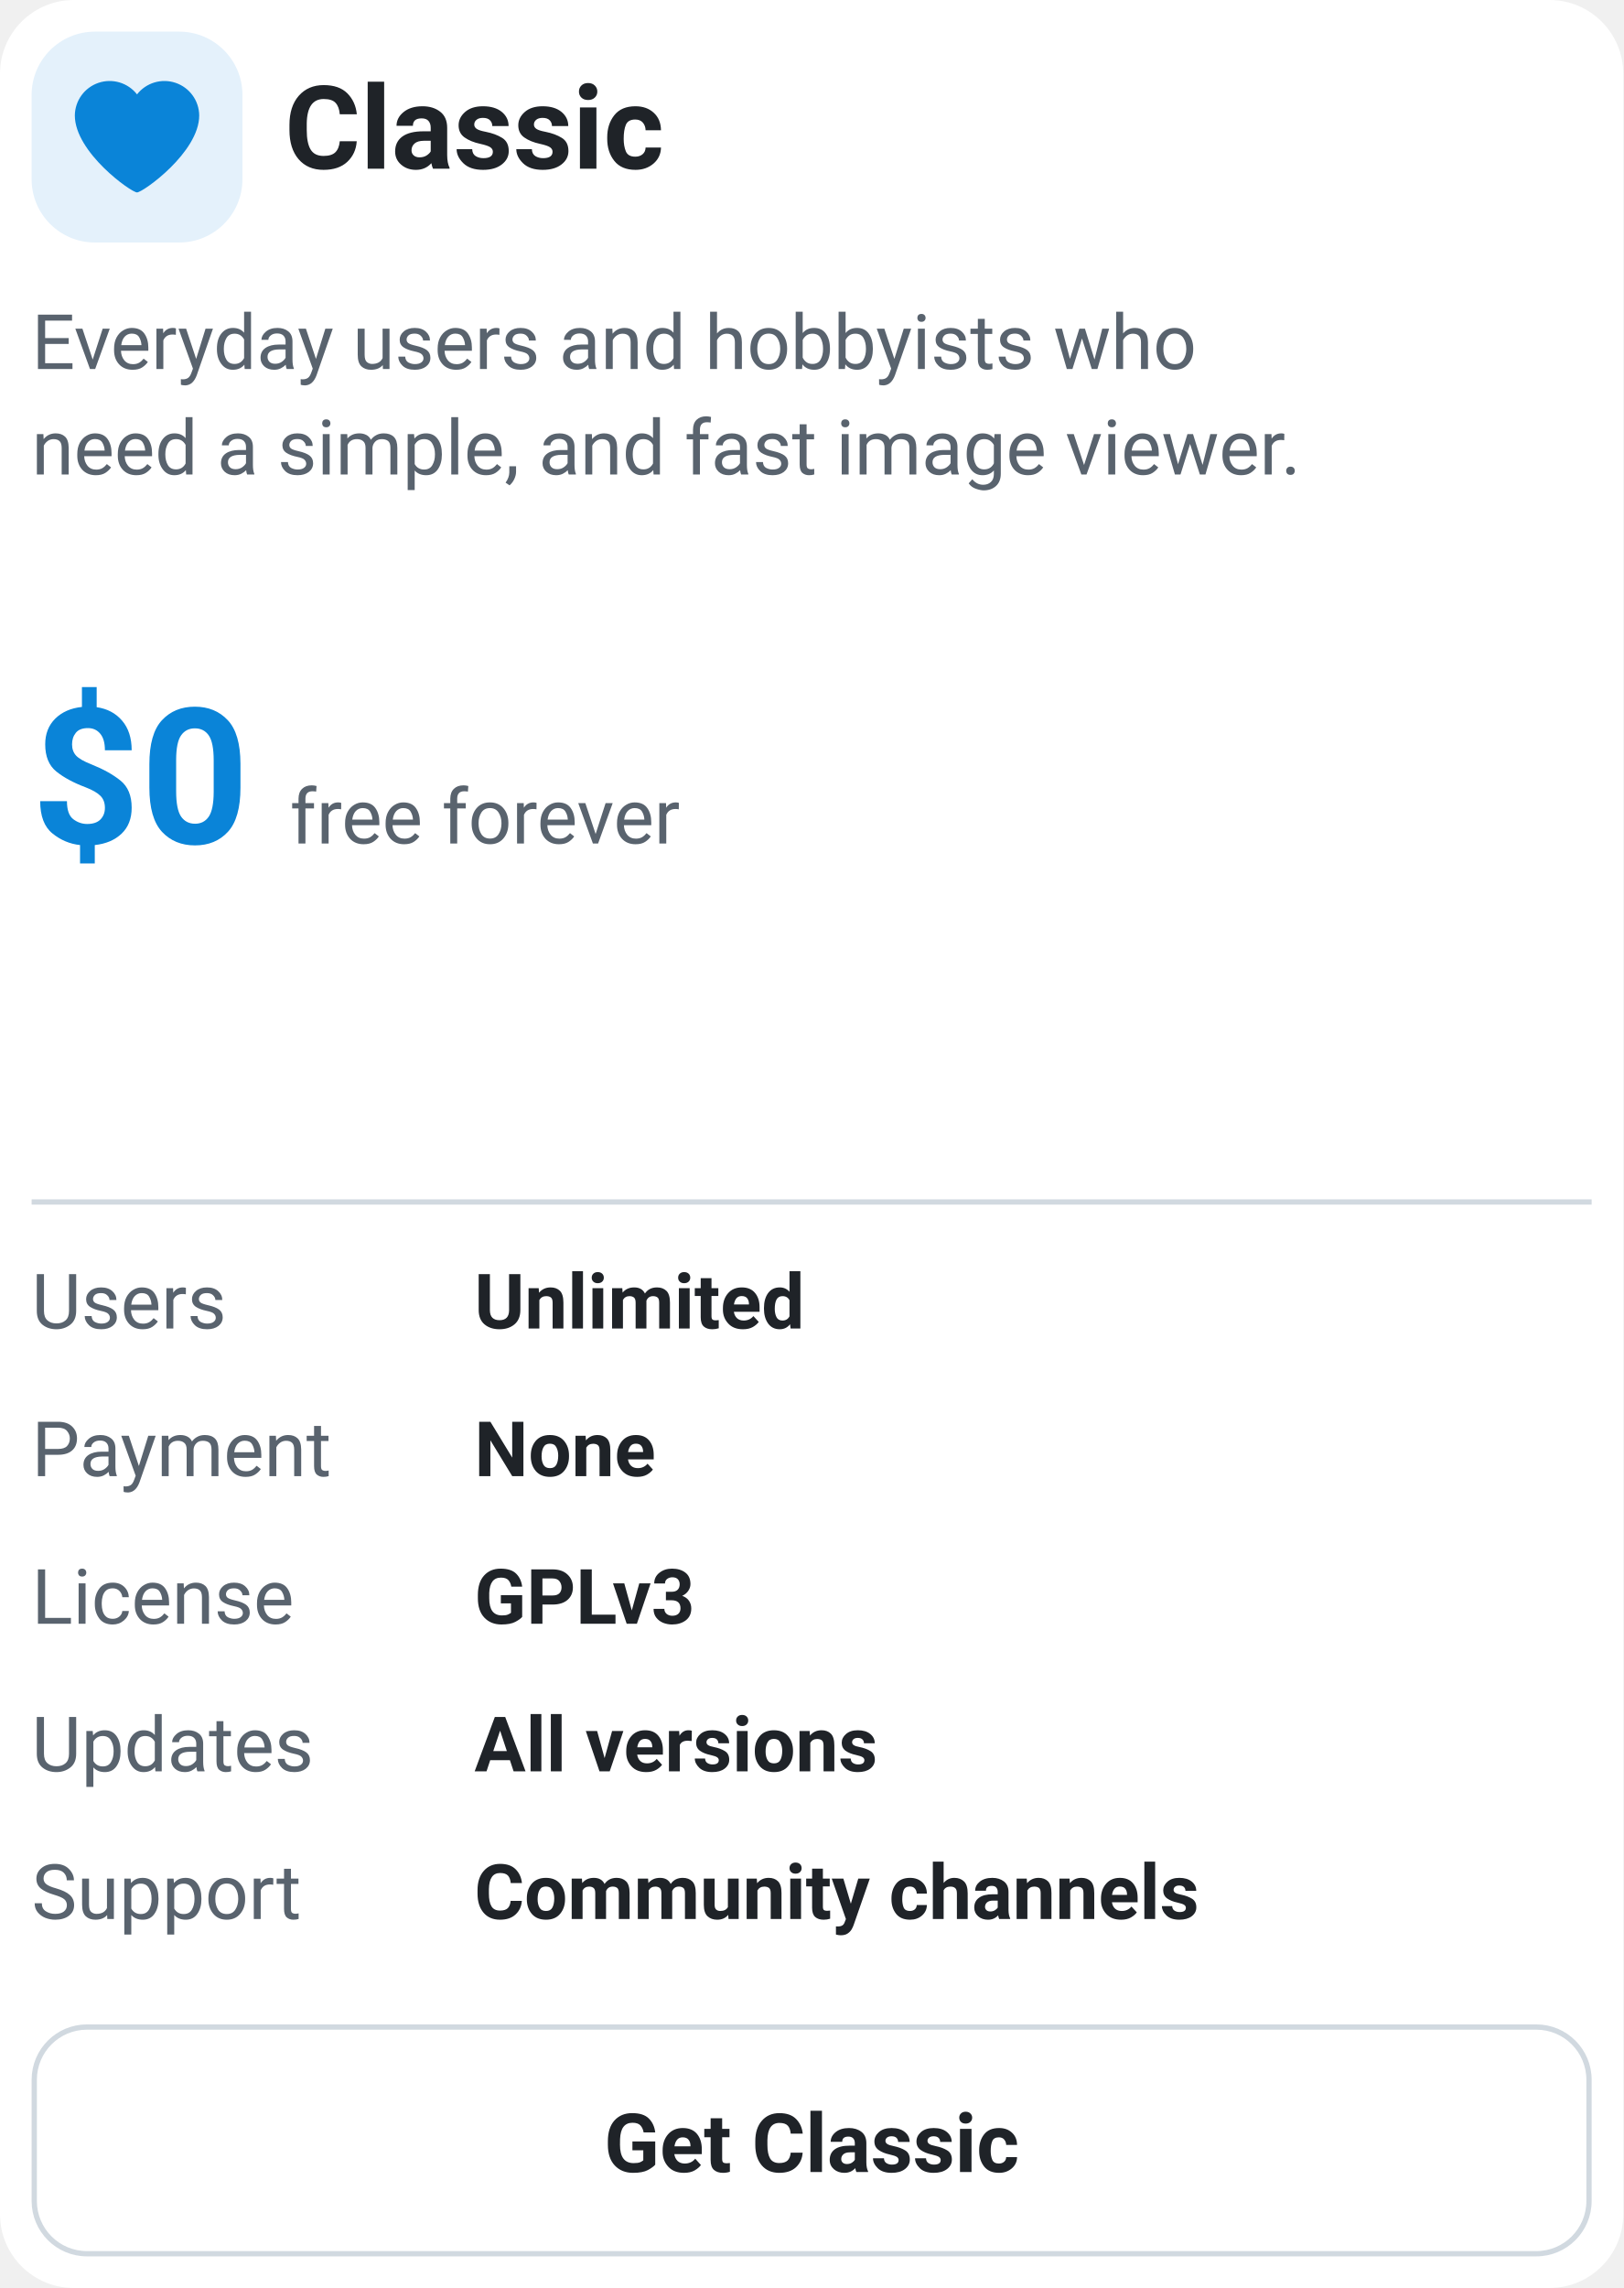
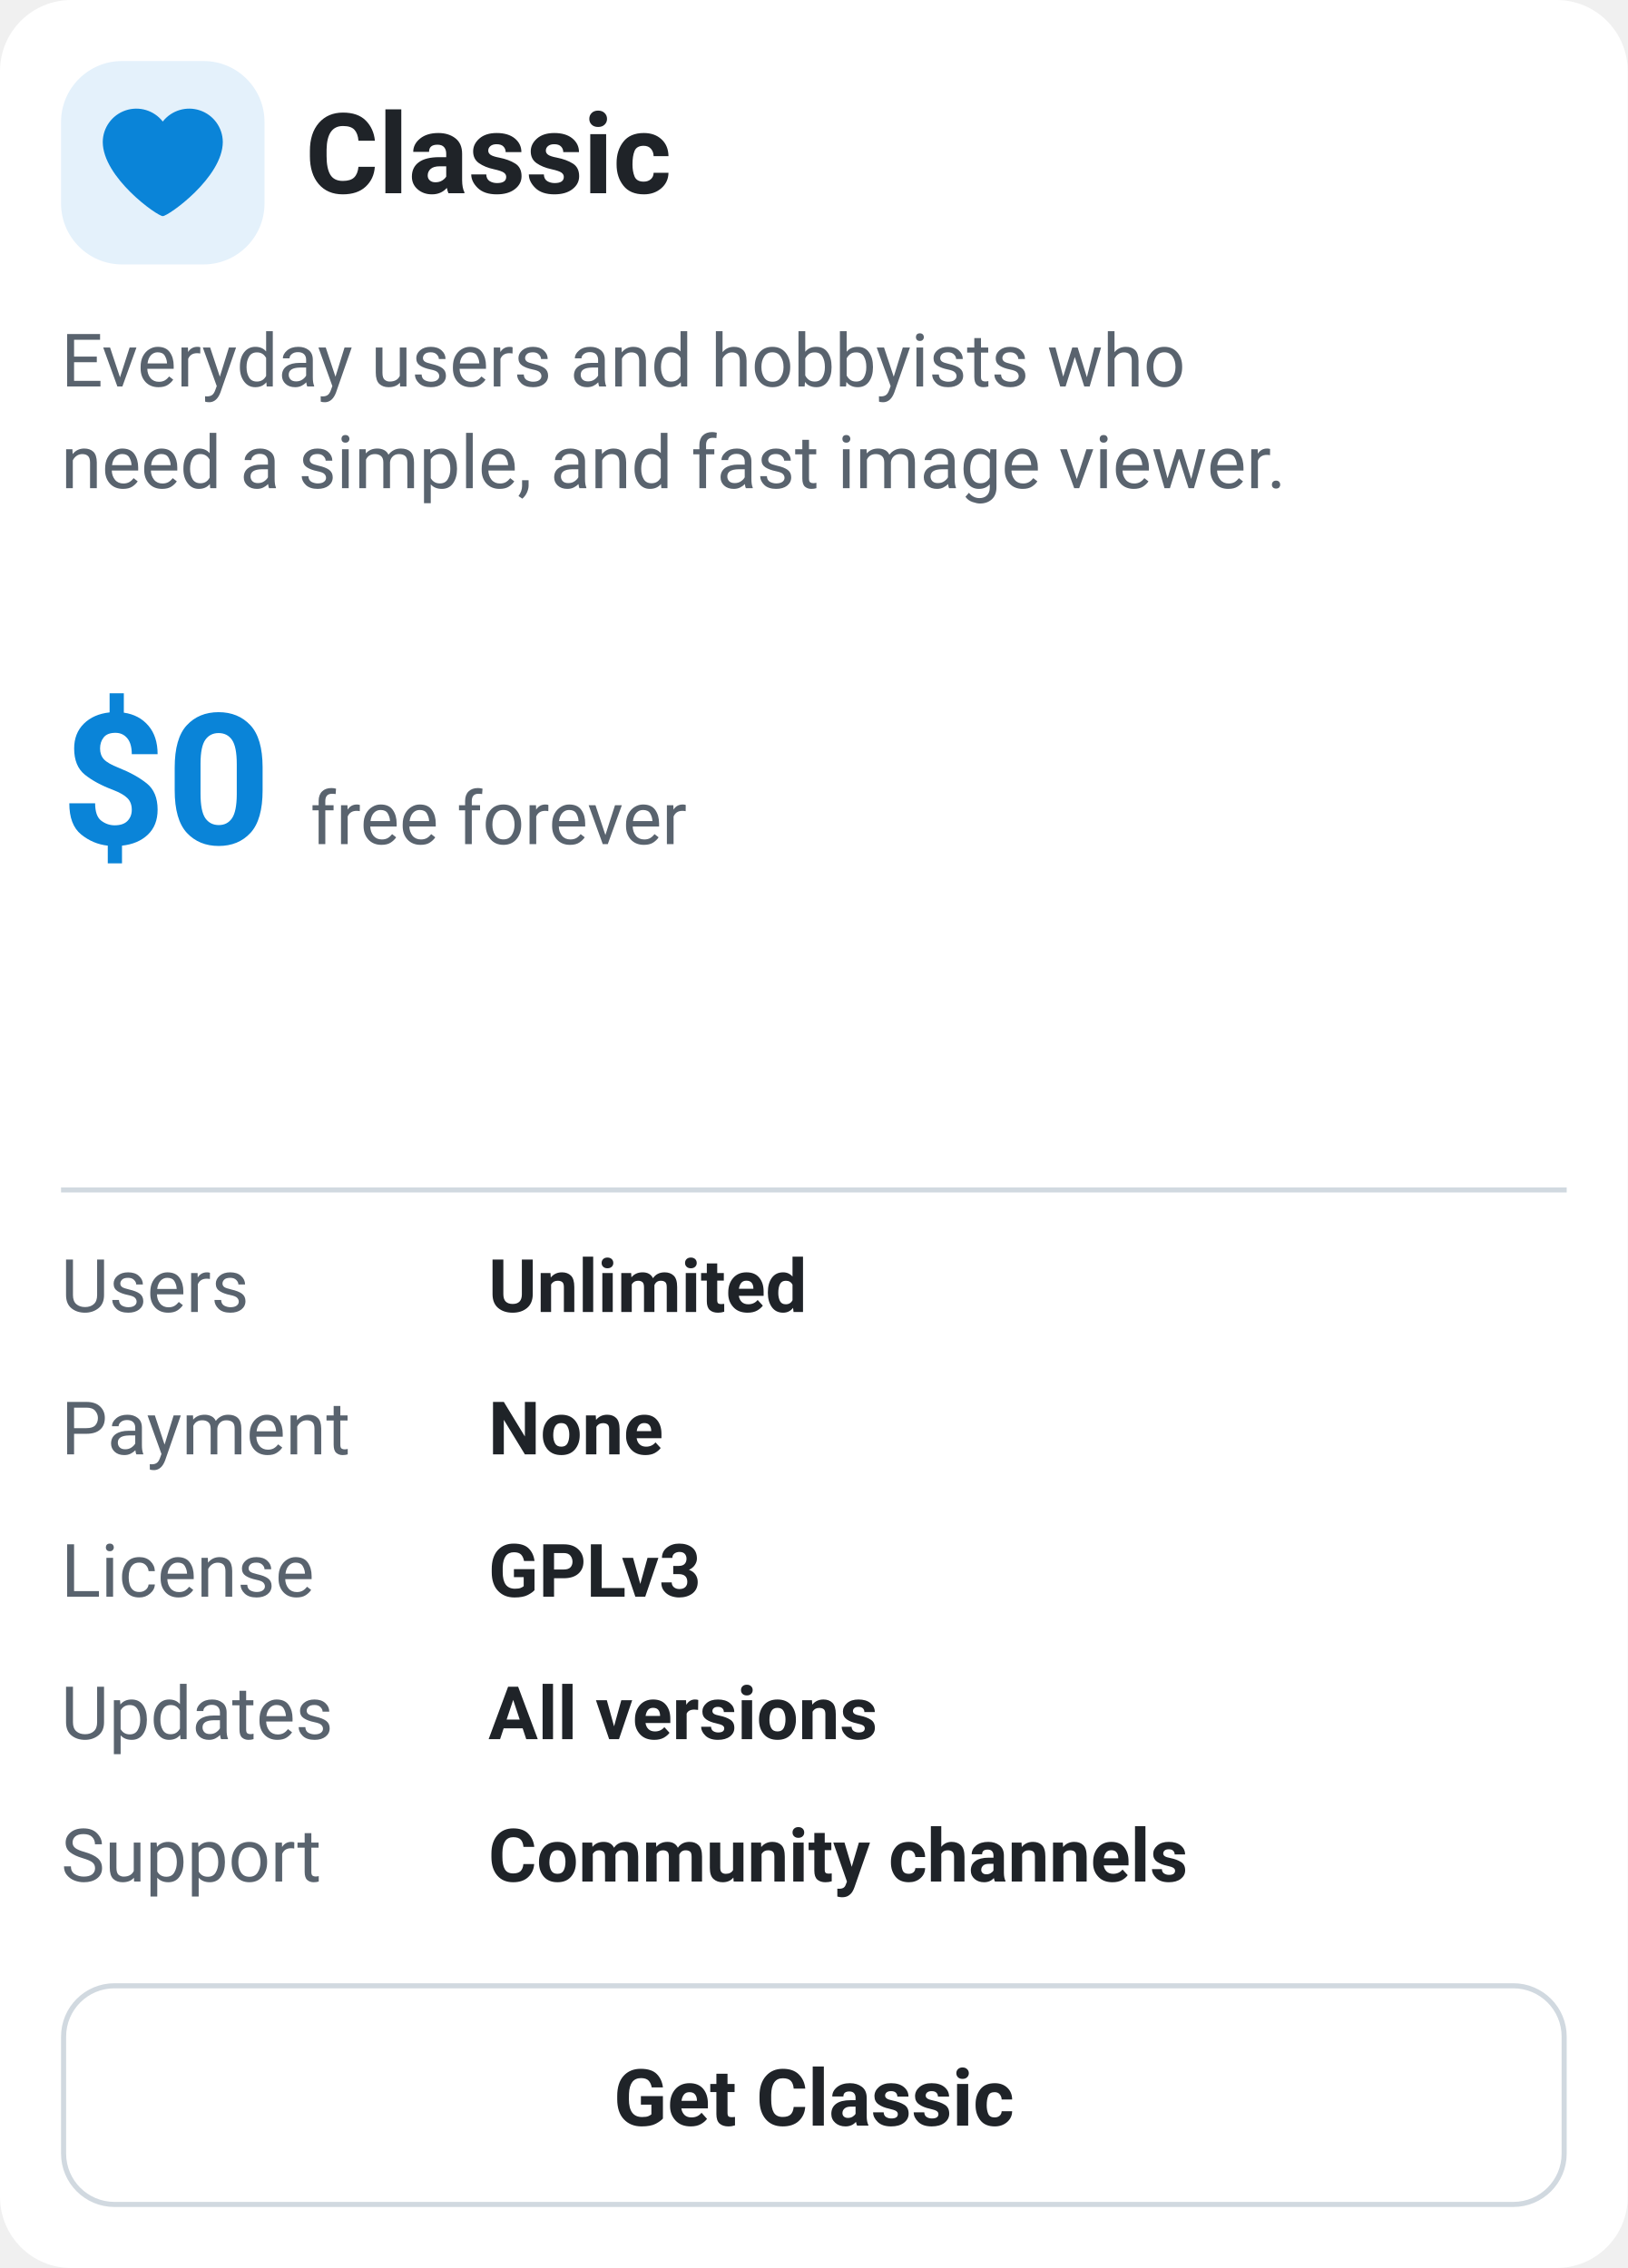
- <svg xmlns="http://www.w3.org/2000/svg" width="308" height="434" viewBox="0 0 308 434" role="img" aria-label="Classic plan">
-   <rect x="0" y="0" width="308" height="434" rx="14" fill="#ffffff" />
+ <svg xmlns="http://www.w3.org/2000/svg" width="320" height="446" viewBox="0 0 320 446" role="img" aria-label="Classic plan">
+   <rect x="0" y="0" width="320" height="446" rx="14" fill="#ffffff" />
  <g font-family="-apple-system, BlinkMacSystemFont, 'Segoe UI', Roboto, Helvetica, Arial, sans-serif">
-     <rect x="6" y="6" width="40" height="40" rx="12" fill="#e4f1fb" />
-     <g transform="translate(-18,-26)">
+     <rect x="12" y="12" width="40" height="40" rx="12" fill="#e4f1fb" />
+     <g transform="translate(-12,-20)">
      <path d="M44 62.5c-1.1 0-11.8-7.6-11.8-14.6a6.6 6.6 0 0 1 11.8-4 6.6 6.6 0 0 1 11.8 4c0 7-10.7 14.6-11.8 14.6z" fill="#0a84d8" />
    </g>
-     <text x="54" y="32" font-size="22" font-weight="700" fill="#1f2328">Classic</text>
-     <text x="6" y="70" font-size="14.5" fill="#59636e">Everyday users and hobbyists who</text>
-     <text x="6" y="90" font-size="14.5" fill="#59636e">need a simple, and fast image viewer.</text>
-     <text x="6" y="160" font-size="36" font-weight="700" fill="#0a84d8">$0</text>
-     <text x="55" y="160" font-size="14.5" fill="#59636e">free forever</text>
-     <line x1="6" y1="228" x2="302" y2="228" stroke="#d1d9e0" />
-     <text x="6" y="252" font-size="14.5" fill="#59636e">Users</text>
-     <text x="90" y="252" font-size="14.5" font-weight="600" fill="#1f2328">Unlimited</text>
-     <text x="6" y="280" font-size="14.5" fill="#59636e">Payment</text>
-     <text x="90" y="280" font-size="14.5" font-weight="600" fill="#1f2328">None</text>
-     <text x="6" y="308" font-size="14.5" fill="#59636e">License</text>
-     <text x="90" y="308" font-size="14.5" font-weight="600" fill="#1f2328">GPLv3</text>
-     <text x="6" y="336" font-size="14.5" fill="#59636e">Updates</text>
-     <text x="90" y="336" font-size="14.5" font-weight="600" fill="#1f2328">All versions</text>
-     <text x="6" y="364" font-size="14.5" fill="#59636e">Support</text>
-     <text x="90" y="364" font-size="14.5" font-weight="600" fill="#1f2328">Community channels</text>
-     <rect x="6.5" y="384.5" width="295" height="43" rx="10" fill="#ffffff" stroke="#d1d9e0" />
-     <text x="154" y="412" font-size="15.5" font-weight="600" fill="#1f2328" text-anchor="middle">Get Classic</text>
+     <text x="60" y="38" font-size="22" font-weight="700" fill="#1f2328">Classic</text>
+     <text x="12" y="76" font-size="14.5" fill="#59636e">Everyday users and hobbyists who</text>
+     <text x="12" y="96" font-size="14.5" fill="#59636e">need a simple, and fast image viewer.</text>
+     <text x="12" y="166" font-size="36" font-weight="700" fill="#0a84d8">$0</text>
+     <text x="61" y="166" font-size="14.5" fill="#59636e">free forever</text>
+     <line x1="12" y1="234" x2="308" y2="234" stroke="#d1d9e0" />
+     <text x="12" y="258" font-size="14.5" fill="#59636e">Users</text>
+     <text x="96" y="258" font-size="14.5" font-weight="600" fill="#1f2328">Unlimited</text>
+     <text x="12" y="286" font-size="14.5" fill="#59636e">Payment</text>
+     <text x="96" y="286" font-size="14.5" font-weight="600" fill="#1f2328">None</text>
+     <text x="12" y="314" font-size="14.5" fill="#59636e">License</text>
+     <text x="96" y="314" font-size="14.5" font-weight="600" fill="#1f2328">GPLv3</text>
+     <text x="12" y="342" font-size="14.5" fill="#59636e">Updates</text>
+     <text x="96" y="342" font-size="14.5" font-weight="600" fill="#1f2328">All versions</text>
+     <text x="12" y="370" font-size="14.5" fill="#59636e">Support</text>
+     <text x="96" y="370" font-size="14.5" font-weight="600" fill="#1f2328">Community channels</text>
+     <rect x="12.5" y="390.5" width="295" height="43" rx="10" fill="#ffffff" stroke="#d1d9e0" />
+     <text x="160" y="418" font-size="15.5" font-weight="600" fill="#1f2328" text-anchor="middle">Get Classic</text>
  </g>
</svg>
